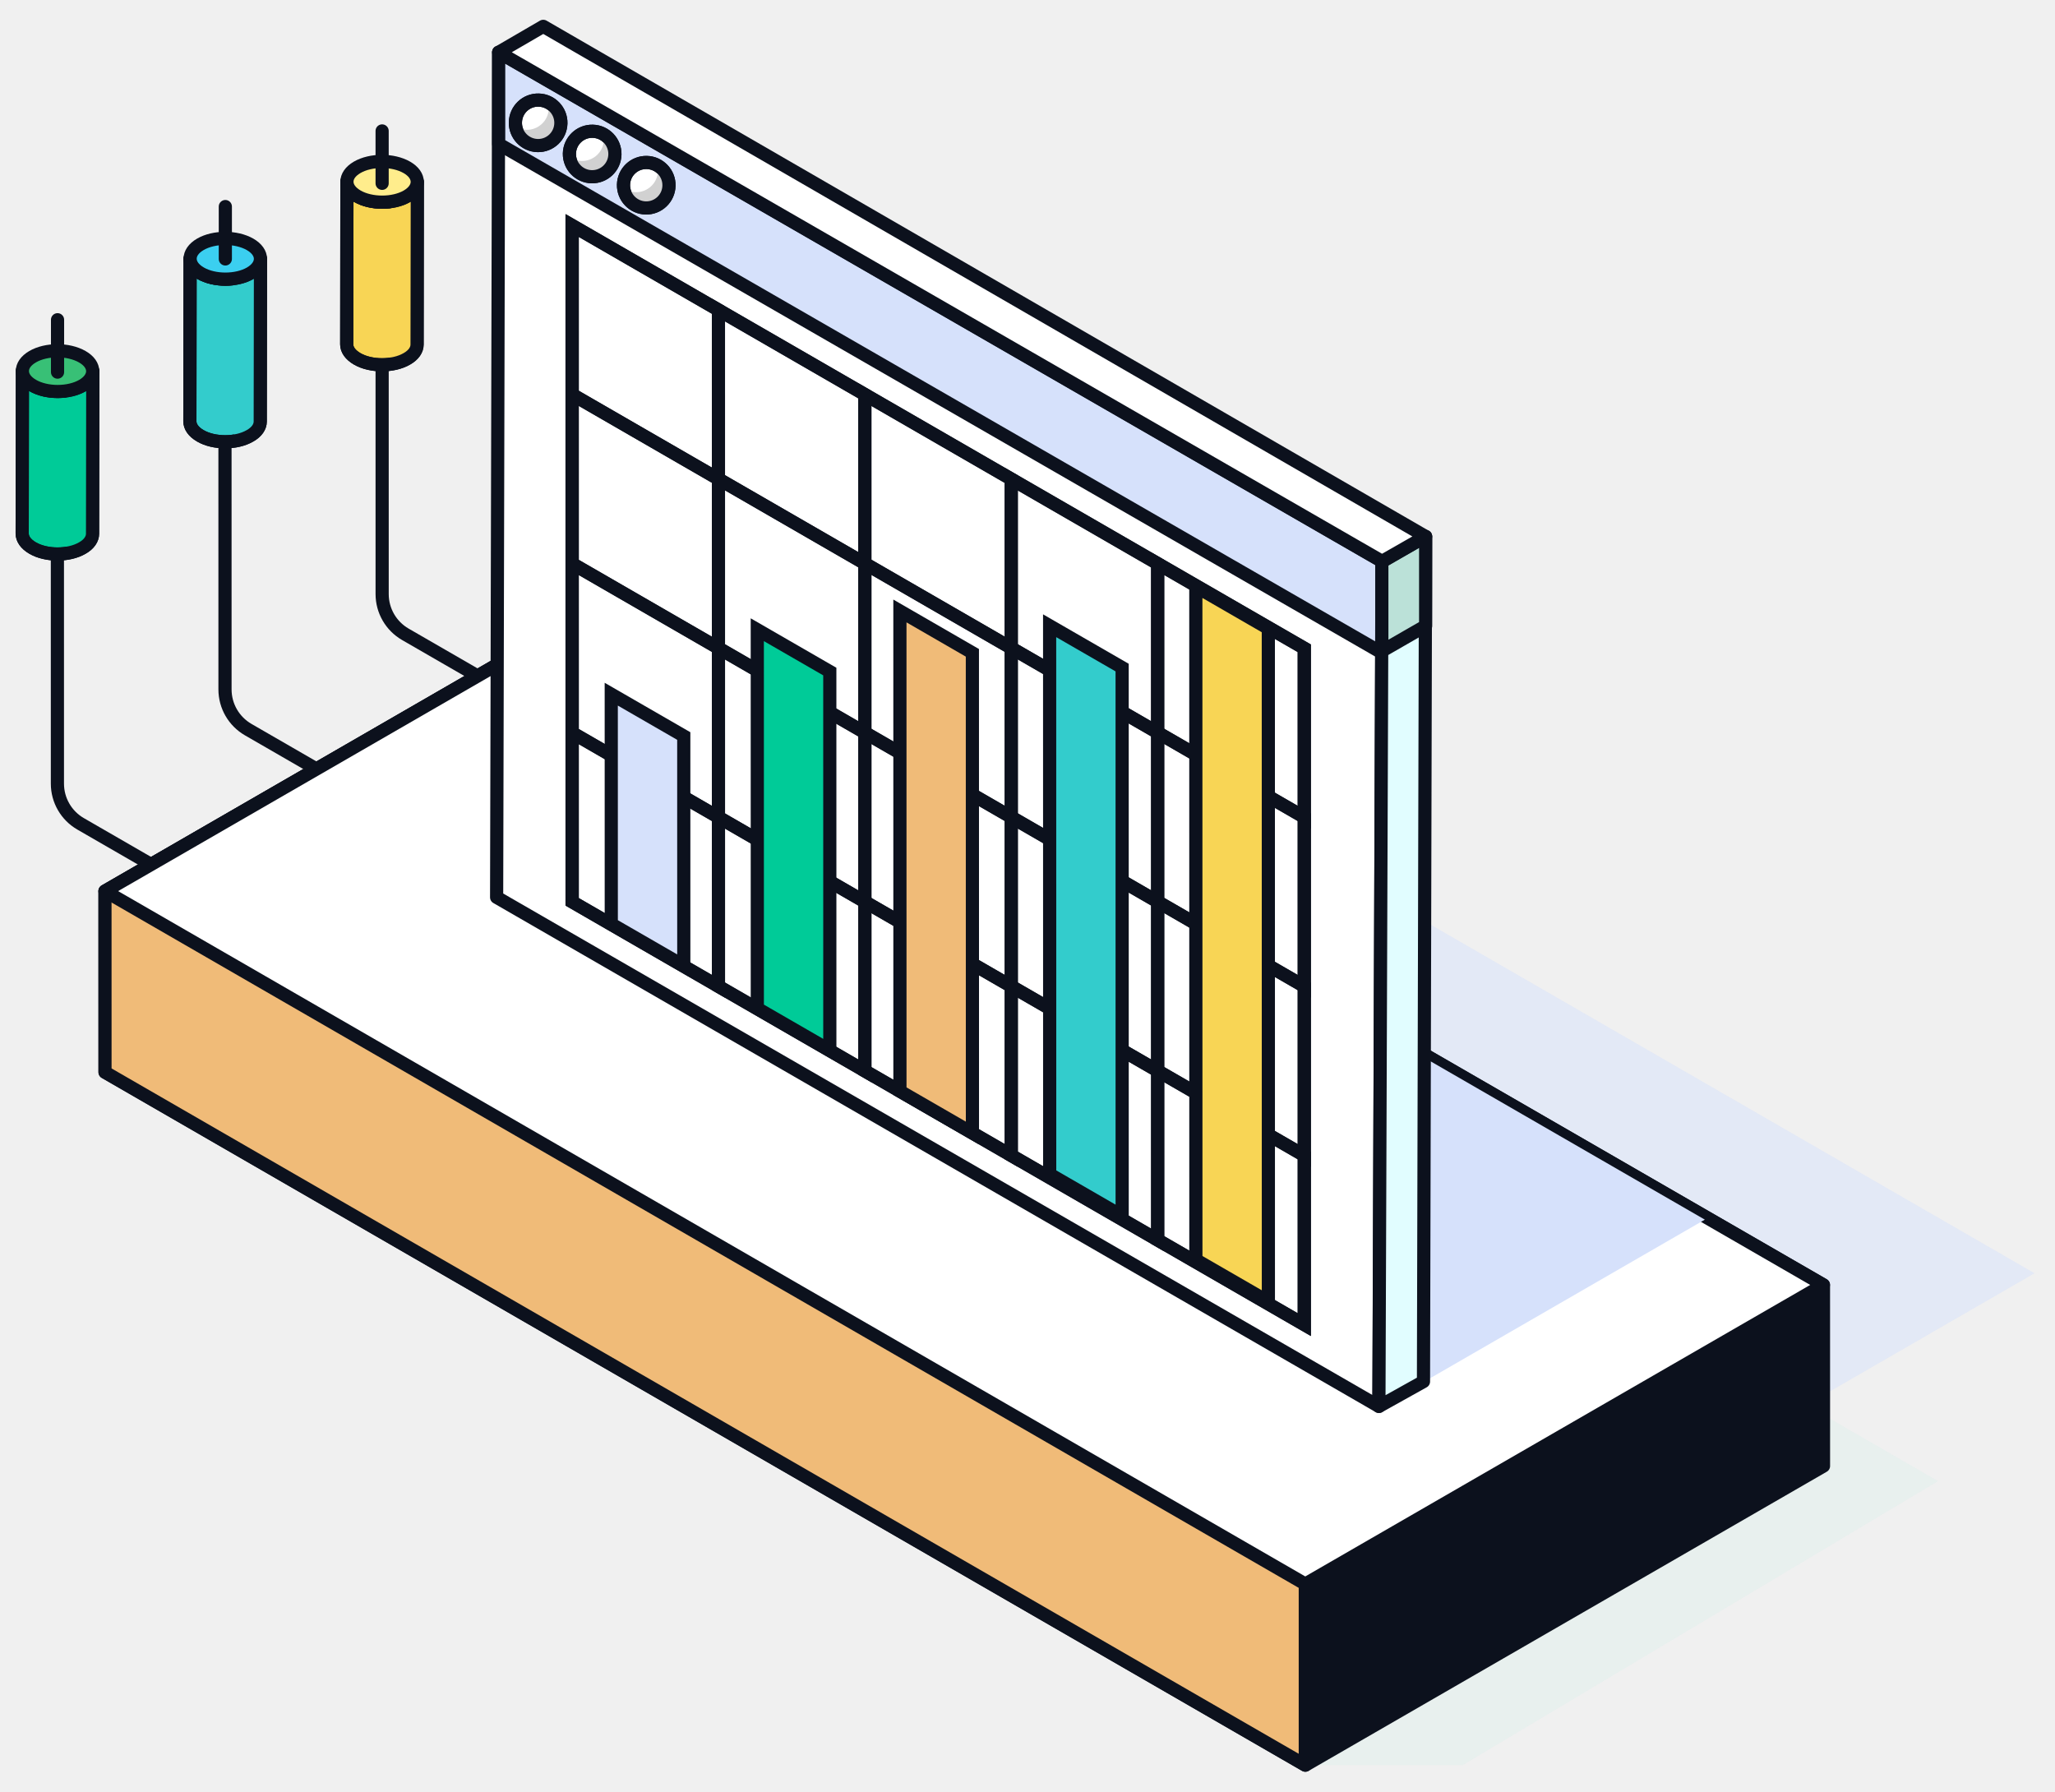
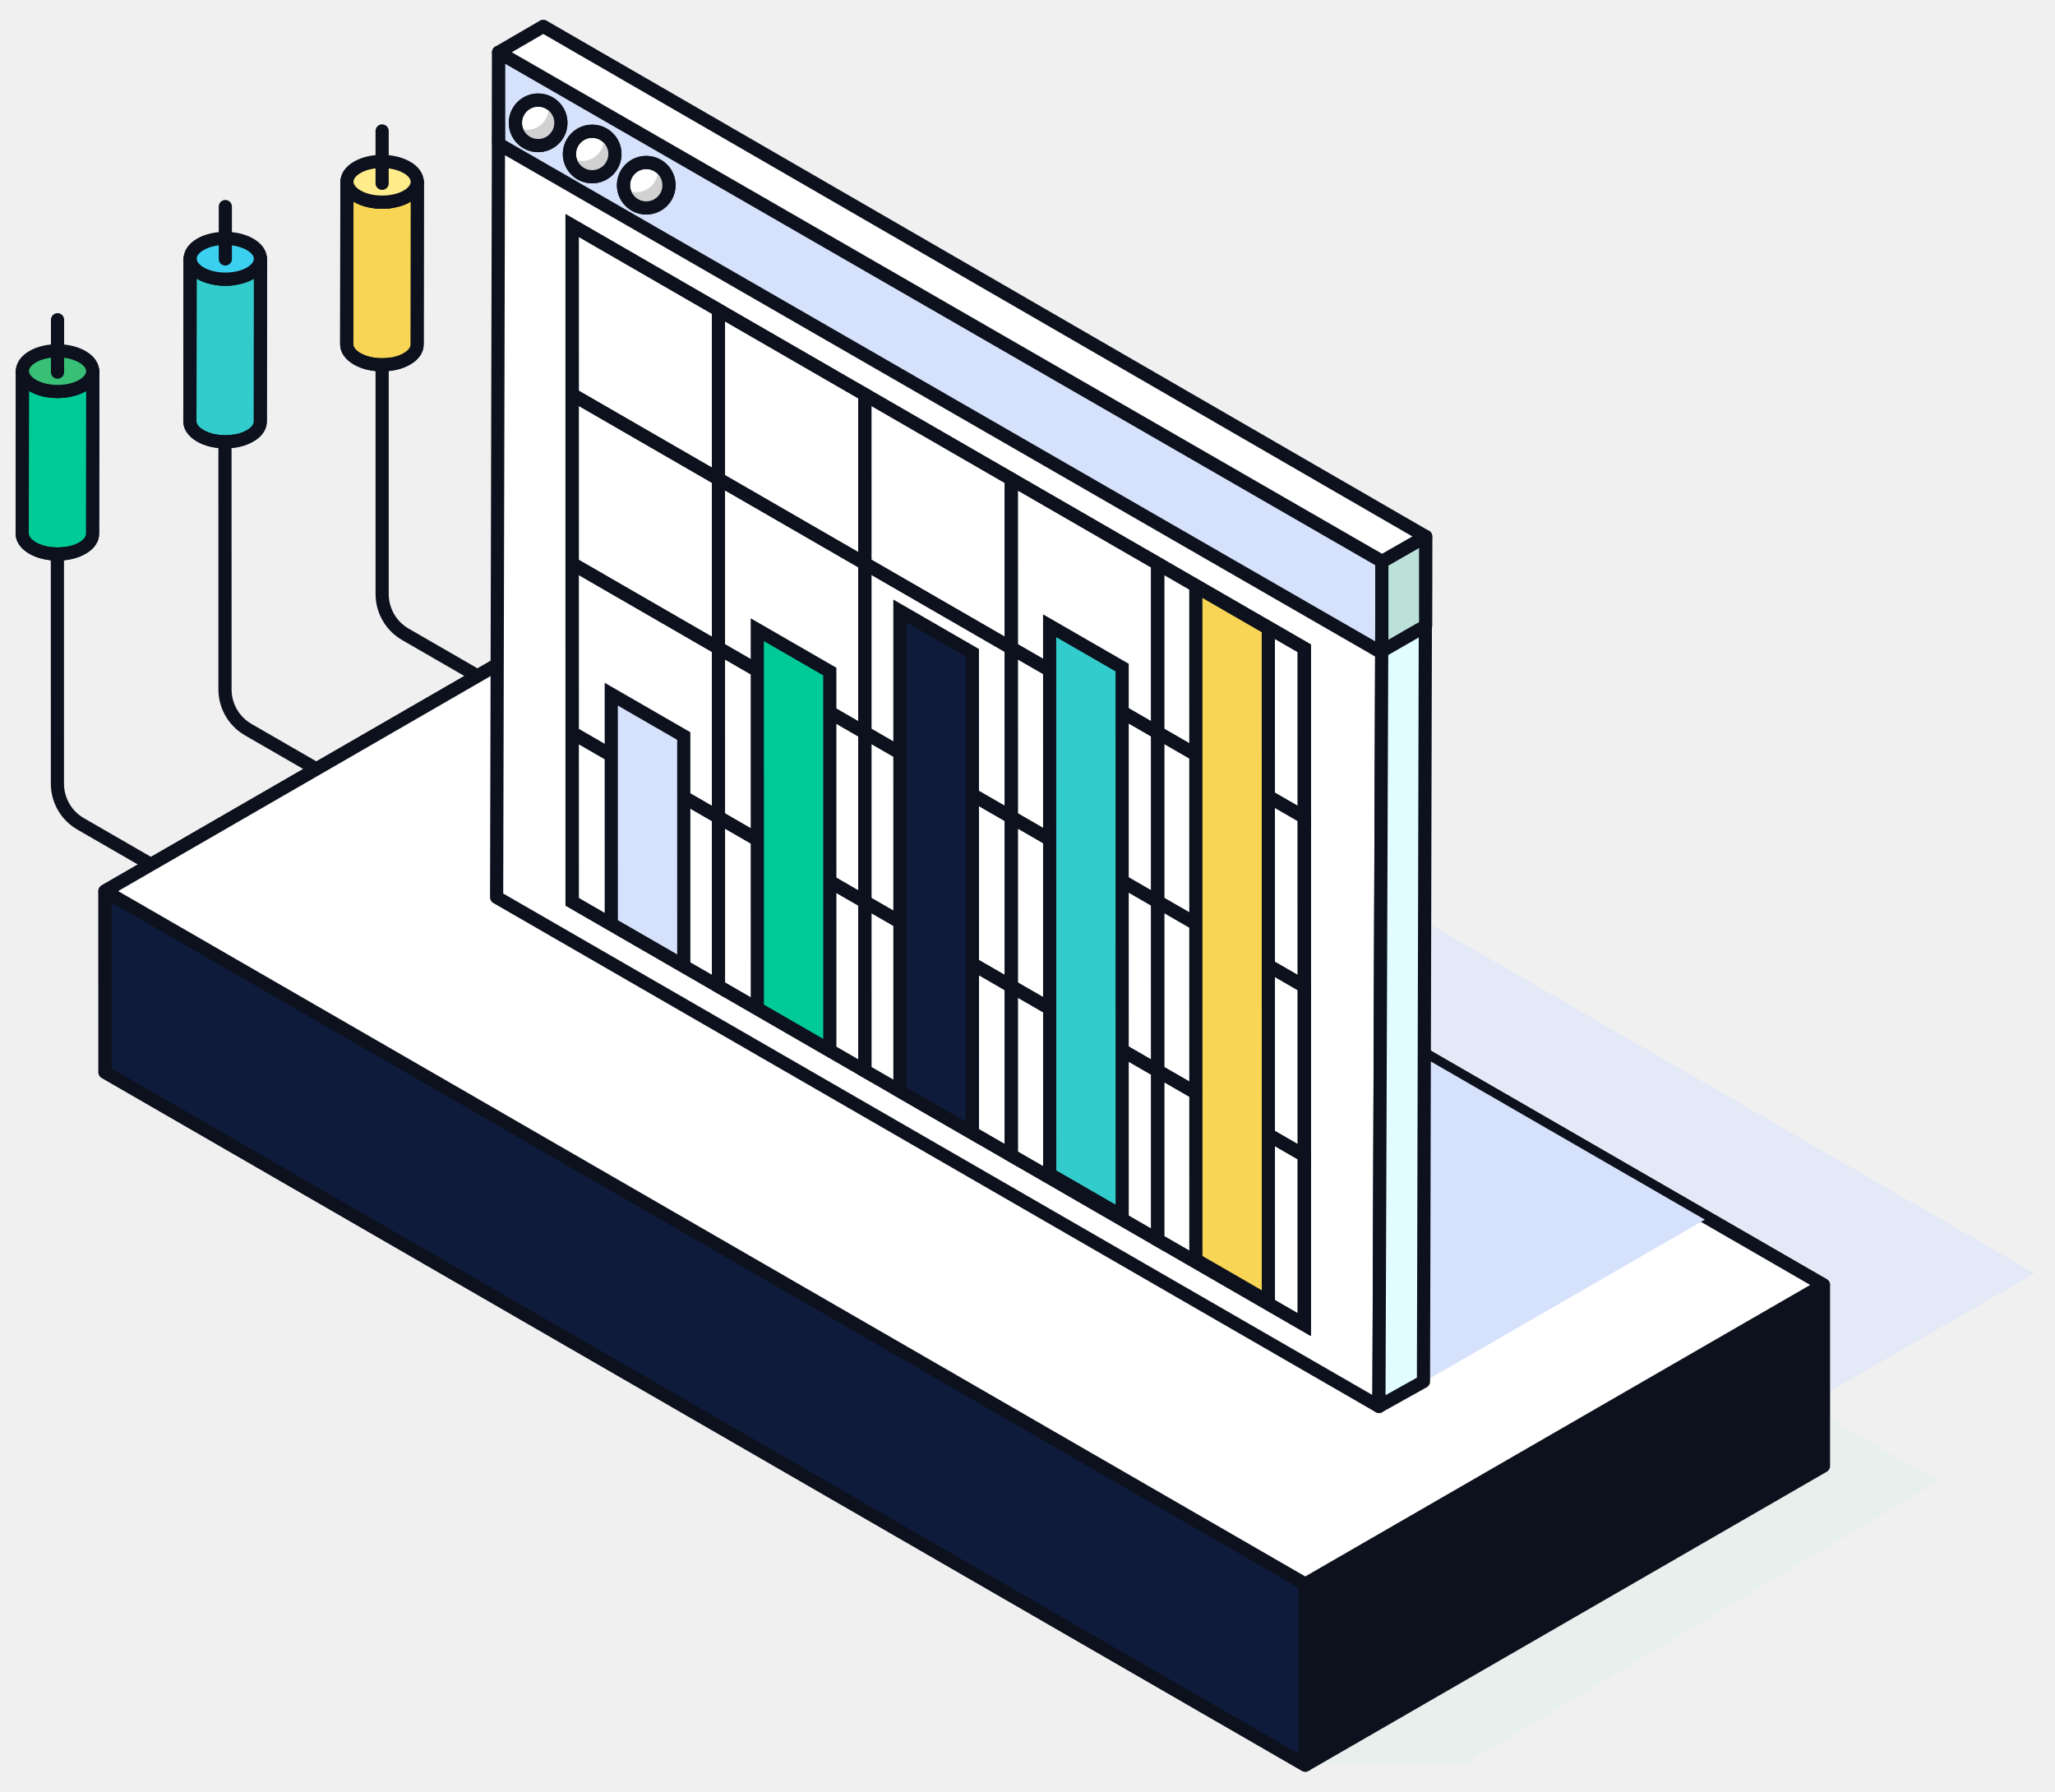
<svg xmlns="http://www.w3.org/2000/svg" width="78" height="68" viewBox="0 0 78 68" fill="none">
  <path opacity="0.5" d="M77.224 48.327L59.635 58.482L26.026 39.082L43.615 28.927L77.224 48.327Z" fill="#D6E1FB" />
  <path opacity="0.5" d="M22.067 26.487L73.564 56.216L55.516 67L49.574 67L4.24 40.812L22.067 26.487Z" fill="#E0EFEC" />
  <path d="M2.178 15.717L2.179 29.744C2.179 30.373 2.514 30.954 3.059 31.269L12.493 36.715" stroke="#0C111D" stroke-width="0.5" />
  <path d="M3.522 14.087L3.513 20.258C3.513 20.457 3.384 20.655 3.125 20.801C2.608 21.103 1.755 21.103 1.238 20.801C0.971 20.646 0.842 20.448 0.842 20.25L0.85 14.078C0.85 14.277 0.98 14.475 1.247 14.63C1.772 14.931 2.617 14.931 3.134 14.63C3.392 14.483 3.522 14.285 3.522 14.087Z" fill="#00CB98" stroke="#0C111D" stroke-width="0.5" stroke-linejoin="round" />
  <path d="M3.507 20.262L3.515 14.092C3.515 14.289 3.386 14.487 3.128 14.633C2.954 14.734 2.744 14.802 2.521 14.835V21.005C2.741 20.971 2.949 20.904 3.119 20.805C3.378 20.658 3.507 20.46 3.507 20.262Z" fill="#00CB98" />
  <path d="M3.522 14.087L3.513 20.258C3.513 20.457 3.384 20.655 3.125 20.801C2.608 21.103 1.755 21.103 1.238 20.801C0.971 20.646 0.842 20.448 0.842 20.25L0.85 14.078C0.85 14.277 0.98 14.475 1.247 14.63C1.772 14.931 2.617 14.931 3.134 14.63C3.392 14.483 3.522 14.285 3.522 14.087Z" stroke="#0C111D" stroke-width="0.5" stroke-linejoin="round" />
  <path d="M3.123 13.54C3.649 13.841 3.649 14.332 3.132 14.634C2.615 14.935 1.762 14.935 1.245 14.634C0.719 14.332 0.719 13.841 1.236 13.54C1.753 13.238 2.598 13.238 3.123 13.54Z" fill="#38C076" stroke="#0C111D" stroke-width="0.5" stroke-linejoin="round" />
  <path d="M2.184 14.124V12.136" stroke="#0C111D" stroke-width="0.5" stroke-linecap="round" />
  <path d="M8.539 12.141L8.54 26.168C8.54 26.797 8.876 27.378 9.421 27.693L18.855 33.14" stroke="#0C111D" stroke-width="0.5" />
  <path d="M14.504 8.523L14.505 22.55C14.505 23.179 14.841 23.76 15.385 24.075L24.819 29.521" stroke="#0C111D" stroke-width="0.5" />
  <path d="M15.84 6.905L15.831 13.077C15.831 13.275 15.702 13.473 15.444 13.619C14.926 13.921 14.073 13.921 13.556 13.619C13.29 13.464 13.16 13.266 13.16 13.068L13.168 6.896C13.168 7.095 13.298 7.293 13.565 7.448C14.091 7.75 14.935 7.75 15.452 7.448C15.711 7.301 15.84 7.103 15.84 6.905Z" fill="#F8D555" stroke="#0C111D" stroke-width="0.5" stroke-linejoin="round" />
  <path d="M15.825 13.076L15.834 6.906C15.833 7.104 15.704 7.302 15.446 7.448C15.273 7.549 15.063 7.616 14.84 7.65V13.819C15.059 13.786 15.267 13.719 15.438 13.619C15.696 13.473 15.825 13.275 15.825 13.076Z" fill="#F8D555" />
  <path d="M15.84 6.905L15.831 13.077C15.831 13.275 15.702 13.473 15.444 13.619C14.926 13.921 14.073 13.921 13.556 13.619C13.29 13.464 13.16 13.266 13.16 13.068L13.168 6.896C13.168 7.095 13.298 7.293 13.565 7.448C14.091 7.75 14.935 7.75 15.452 7.448C15.711 7.301 15.84 7.103 15.84 6.905Z" stroke="#0C111D" stroke-width="0.5" stroke-linejoin="round" />
  <path d="M15.442 6.352C15.968 6.654 15.968 7.145 15.45 7.447C14.934 7.748 14.08 7.748 13.563 7.447C13.038 7.145 13.038 6.654 13.555 6.352C14.072 6.051 14.916 6.051 15.442 6.352Z" fill="#FFED8C" stroke="#0C111D" stroke-width="0.5" stroke-linejoin="round" />
  <path d="M14.504 6.958V4.97" stroke="#0C111D" stroke-width="0.5" stroke-linecap="round" />
  <path d="M9.887 9.827L9.878 15.998C9.878 16.197 9.749 16.395 9.49 16.541C8.974 16.843 8.12 16.843 7.603 16.541C7.336 16.386 7.207 16.188 7.207 15.99L7.215 9.818C7.215 10.017 7.345 10.215 7.612 10.37C8.137 10.671 8.982 10.671 9.499 10.37C9.758 10.223 9.887 10.025 9.887 9.827Z" fill="#33CCCC" stroke="#0C111D" stroke-width="0.5" stroke-linejoin="round" />
  <path d="M9.874 15.998L9.882 9.828C9.882 10.026 9.753 10.224 9.495 10.37C9.322 10.471 9.111 10.538 8.889 10.572V16.741C9.108 16.708 9.315 16.641 9.486 16.541C9.745 16.395 9.874 16.197 9.874 15.998Z" fill="#33CCCC" />
  <path d="M9.887 9.827L9.878 15.998C9.878 16.197 9.749 16.395 9.49 16.541C8.974 16.843 8.12 16.843 7.603 16.541C7.336 16.386 7.207 16.188 7.207 15.99L7.215 9.818C7.215 10.017 7.345 10.215 7.612 10.37C8.137 10.671 8.982 10.671 9.499 10.37C9.758 10.223 9.887 10.025 9.887 9.827Z" stroke="#0C111D" stroke-width="0.5" stroke-linejoin="round" />
  <path d="M9.491 9.274C10.016 9.576 10.016 10.067 9.499 10.369C8.982 10.67 8.129 10.67 7.612 10.369C7.086 10.067 7.086 9.576 7.604 9.274C8.121 8.973 8.965 8.973 9.491 9.274Z" fill="#3BCFF0" stroke="#0C111D" stroke-width="0.5" stroke-linejoin="round" />
  <path d="M8.553 9.828V7.84" stroke="#0C111D" stroke-width="0.5" stroke-linecap="round" />
  <path d="M69.212 48.77L23.654 22.469L3.988 33.822L3.989 40.695L49.547 66.996L69.213 55.643L69.212 48.77Z" fill="#0C111D" stroke="#0C111D" stroke-width="0.5" stroke-linejoin="round" />
-   <path d="M49.544 37.419L23.65 22.471L3.984 33.824L3.985 40.697L49.544 66.998V37.419Z" fill="#F0BB78" stroke="#0C111D" stroke-width="0.5" stroke-linejoin="round" />
+   <path d="M49.544 37.419L23.65 22.471L3.984 33.824L3.985 40.697L49.544 66.998V37.419Z" fill="#0e1b3b" stroke="#0C111D" stroke-width="0.5" stroke-linejoin="round" />
  <path d="M69.209 48.772L23.65 22.471L3.985 33.824L49.544 60.125L69.209 48.772Z" fill="white" />
  <path d="M69.209 48.772L23.65 22.471L3.985 33.824L49.544 60.125L69.209 48.772Z" fill="white" />
  <path d="M55.762 52.66L17.25 30.427L7.675 35.955L46.187 58.188L55.762 52.66Z" fill="#E0EFEC" />
  <path d="M23.65 22.469L69.209 48.77L49.543 60.123L3.984 33.822L23.65 22.469Z" fill="white" stroke="#0C111D" stroke-width="0.5" stroke-linejoin="round" />
  <path d="M64.709 46.292L54.008 52.47L20.399 33.07L31.101 26.891L64.709 46.292Z" fill="#D6E1FB" />
  <path d="M18.928 1.985L18.85 34.058L52.34 53.38L52.458 21.307L18.928 1.985Z" fill="white" stroke="#0C111D" stroke-width="0.5" stroke-linejoin="round" />
  <path d="M18.928 1.985V5.466L52.457 24.781V21.307L18.928 1.985Z" fill="#D6E1FB" stroke="#0C111D" stroke-width="0.5" stroke-linejoin="round" />
  <path d="M52.338 53.381L54.03 52.437L54.109 20.364L52.456 21.308L52.338 53.381Z" fill="#E1FDFF" stroke="#0C111D" stroke-width="0.5" stroke-linejoin="round" />
  <path d="M54.112 23.756V20.364L52.449 21.322V24.713L54.112 23.756Z" fill="#BBE1D8" stroke="#0C111D" stroke-width="0.5" stroke-linejoin="round" />
  <path d="M52.457 21.306L54.11 20.362L20.62 1L18.928 1.984L52.457 21.306Z" fill="white" stroke="#0C111D" stroke-width="0.5" stroke-linejoin="round" />
  <path d="M24.509 7.893C24.032 7.881 23.655 7.486 23.666 7.009C23.677 6.532 24.073 6.155 24.55 6.167C25.026 6.178 25.404 6.573 25.392 7.05C25.381 7.527 24.985 7.904 24.509 7.893Z" fill="white" stroke="#0C111D" stroke-width="0.5" stroke-linejoin="round" />
  <path d="M24.13 7.295C24.561 7.305 24.962 6.961 24.973 6.491C24.975 6.412 24.977 6.334 24.938 6.293C25.209 6.457 25.399 6.736 25.392 7.05C25.381 7.521 24.979 7.904 24.508 7.893C24.077 7.882 23.77 7.561 23.701 7.167C23.817 7.248 23.973 7.291 24.13 7.295Z" fill="#D1D1D1" />
  <path d="M24.509 7.893C24.032 7.881 23.655 7.486 23.666 7.009C23.677 6.532 24.073 6.155 24.55 6.167C25.026 6.178 25.404 6.573 25.392 7.05C25.381 7.527 24.985 7.904 24.509 7.893Z" stroke="#0C111D" stroke-width="0.5" stroke-linejoin="round" />
  <path d="M22.456 6.708C21.98 6.697 21.602 6.301 21.613 5.824C21.625 5.348 22.021 4.97 22.497 4.982C22.974 4.993 23.351 5.388 23.34 5.865C23.328 6.342 22.933 6.719 22.456 6.708Z" fill="white" stroke="#0C111D" stroke-width="0.5" stroke-linejoin="round" />
  <path d="M22.078 6.11C22.509 6.12 22.909 5.776 22.921 5.306C22.923 5.227 22.924 5.149 22.886 5.109C23.157 5.272 23.346 5.551 23.339 5.865C23.328 6.336 22.927 6.719 22.456 6.708C22.024 6.698 21.718 6.376 21.648 5.982C21.765 6.063 21.92 6.106 22.078 6.11Z" fill="#D1D1D1" />
  <path d="M22.456 6.708C21.98 6.697 21.602 6.301 21.613 5.824C21.625 5.348 22.021 4.97 22.497 4.982C22.974 4.993 23.351 5.388 23.34 5.865C23.328 6.342 22.933 6.719 22.456 6.708Z" stroke="#0C111D" stroke-width="0.5" stroke-linejoin="round" />
  <path d="M20.405 5.525C19.928 5.513 19.551 5.118 19.563 4.641C19.574 4.165 19.969 3.787 20.446 3.799C20.923 3.81 21.3 4.205 21.289 4.682C21.277 5.159 20.882 5.536 20.405 5.525Z" fill="white" stroke="#0C111D" stroke-width="0.5" stroke-linejoin="round" />
  <path d="M19.985 4.927C20.417 4.937 20.817 4.593 20.829 4.123C20.83 4.044 20.832 3.966 20.794 3.926C21.065 4.089 21.254 4.368 21.247 4.682C21.236 5.153 20.834 5.536 20.363 5.525C19.932 5.514 19.626 5.193 19.557 4.799C19.712 4.881 19.867 4.924 19.985 4.927Z" fill="#D1D1D1" />
  <path d="M20.405 5.525C19.928 5.513 19.551 5.118 19.563 4.641C19.574 4.165 19.969 3.787 20.446 3.799C20.923 3.81 21.3 4.205 21.289 4.682C21.277 5.159 20.882 5.536 20.405 5.525Z" stroke="#0C111D" stroke-width="0.5" stroke-linejoin="round" />
  <path d="M27.27 37.436L21.713 34.227L21.712 8.558L27.269 11.767L27.27 37.436Z" stroke="#0C111D" stroke-width="0.5" />
  <path d="M32.827 40.647L27.27 37.438L27.269 11.769L32.826 14.978L32.827 40.647Z" stroke="#0C111D" stroke-width="0.5" />
  <path d="M38.386 43.858L32.828 40.649L32.827 14.979L38.385 18.188L38.386 43.858Z" stroke="#0C111D" stroke-width="0.5" />
  <path d="M43.94 47.065L38.383 43.856L38.382 18.186L43.939 21.395L43.94 47.065Z" stroke="#0C111D" stroke-width="0.5" />
  <path d="M49.501 50.275L43.943 47.066L43.942 21.397L49.5 24.606L49.501 50.275Z" stroke="#0C111D" stroke-width="0.5" />
  <path d="M49.51 43.861L49.51 50.278L21.723 34.233L21.722 27.816L49.51 43.861Z" stroke="#0C111D" stroke-width="0.5" />
  <path d="M49.51 37.442L49.51 43.859L21.723 27.815L21.722 21.398L49.51 37.442Z" stroke="#0C111D" stroke-width="0.5" />
  <path d="M49.51 31.02L49.51 37.438L21.723 21.393L21.722 14.976L49.51 31.02Z" stroke="#0C111D" stroke-width="0.5" />
  <path d="M49.51 24.604L49.51 31.022L21.723 14.977L21.722 8.56L49.51 24.604Z" stroke="#0C111D" stroke-width="0.5" />
  <path d="M23.201 26.348L25.953 27.936L25.954 36.658L23.202 35.07L23.201 26.348Z" fill="#D6E1FB" stroke="#0C111D" stroke-width="0.5" />
  <path d="M28.744 23.901L31.496 25.489L31.497 39.864L28.745 38.275L28.744 23.901Z" fill="#00CB98" stroke="#0C111D" stroke-width="0.5" />
-   <path d="M34.157 23.189L36.908 24.778L36.91 43.005L34.158 41.417L34.157 23.189Z" fill="#F0BB78" stroke="#0C111D" stroke-width="0.5" />
+   <path d="M34.157 23.189L36.908 24.778L36.91 43.005L34.158 41.417L34.157 23.189Z" fill="#0e1b3b" stroke="#0C111D" stroke-width="0.5" />
  <path d="M39.84 23.75L42.592 25.338L42.593 46.156L39.842 44.567L39.84 23.75Z" fill="#33CCCC" stroke="#0C111D" stroke-width="0.5" />
  <path d="M45.389 22.263L48.141 23.852L48.143 49.406L45.391 47.817L45.389 22.263Z" fill="#F8D555" stroke="#0C111D" stroke-width="0.5" />
</svg>
